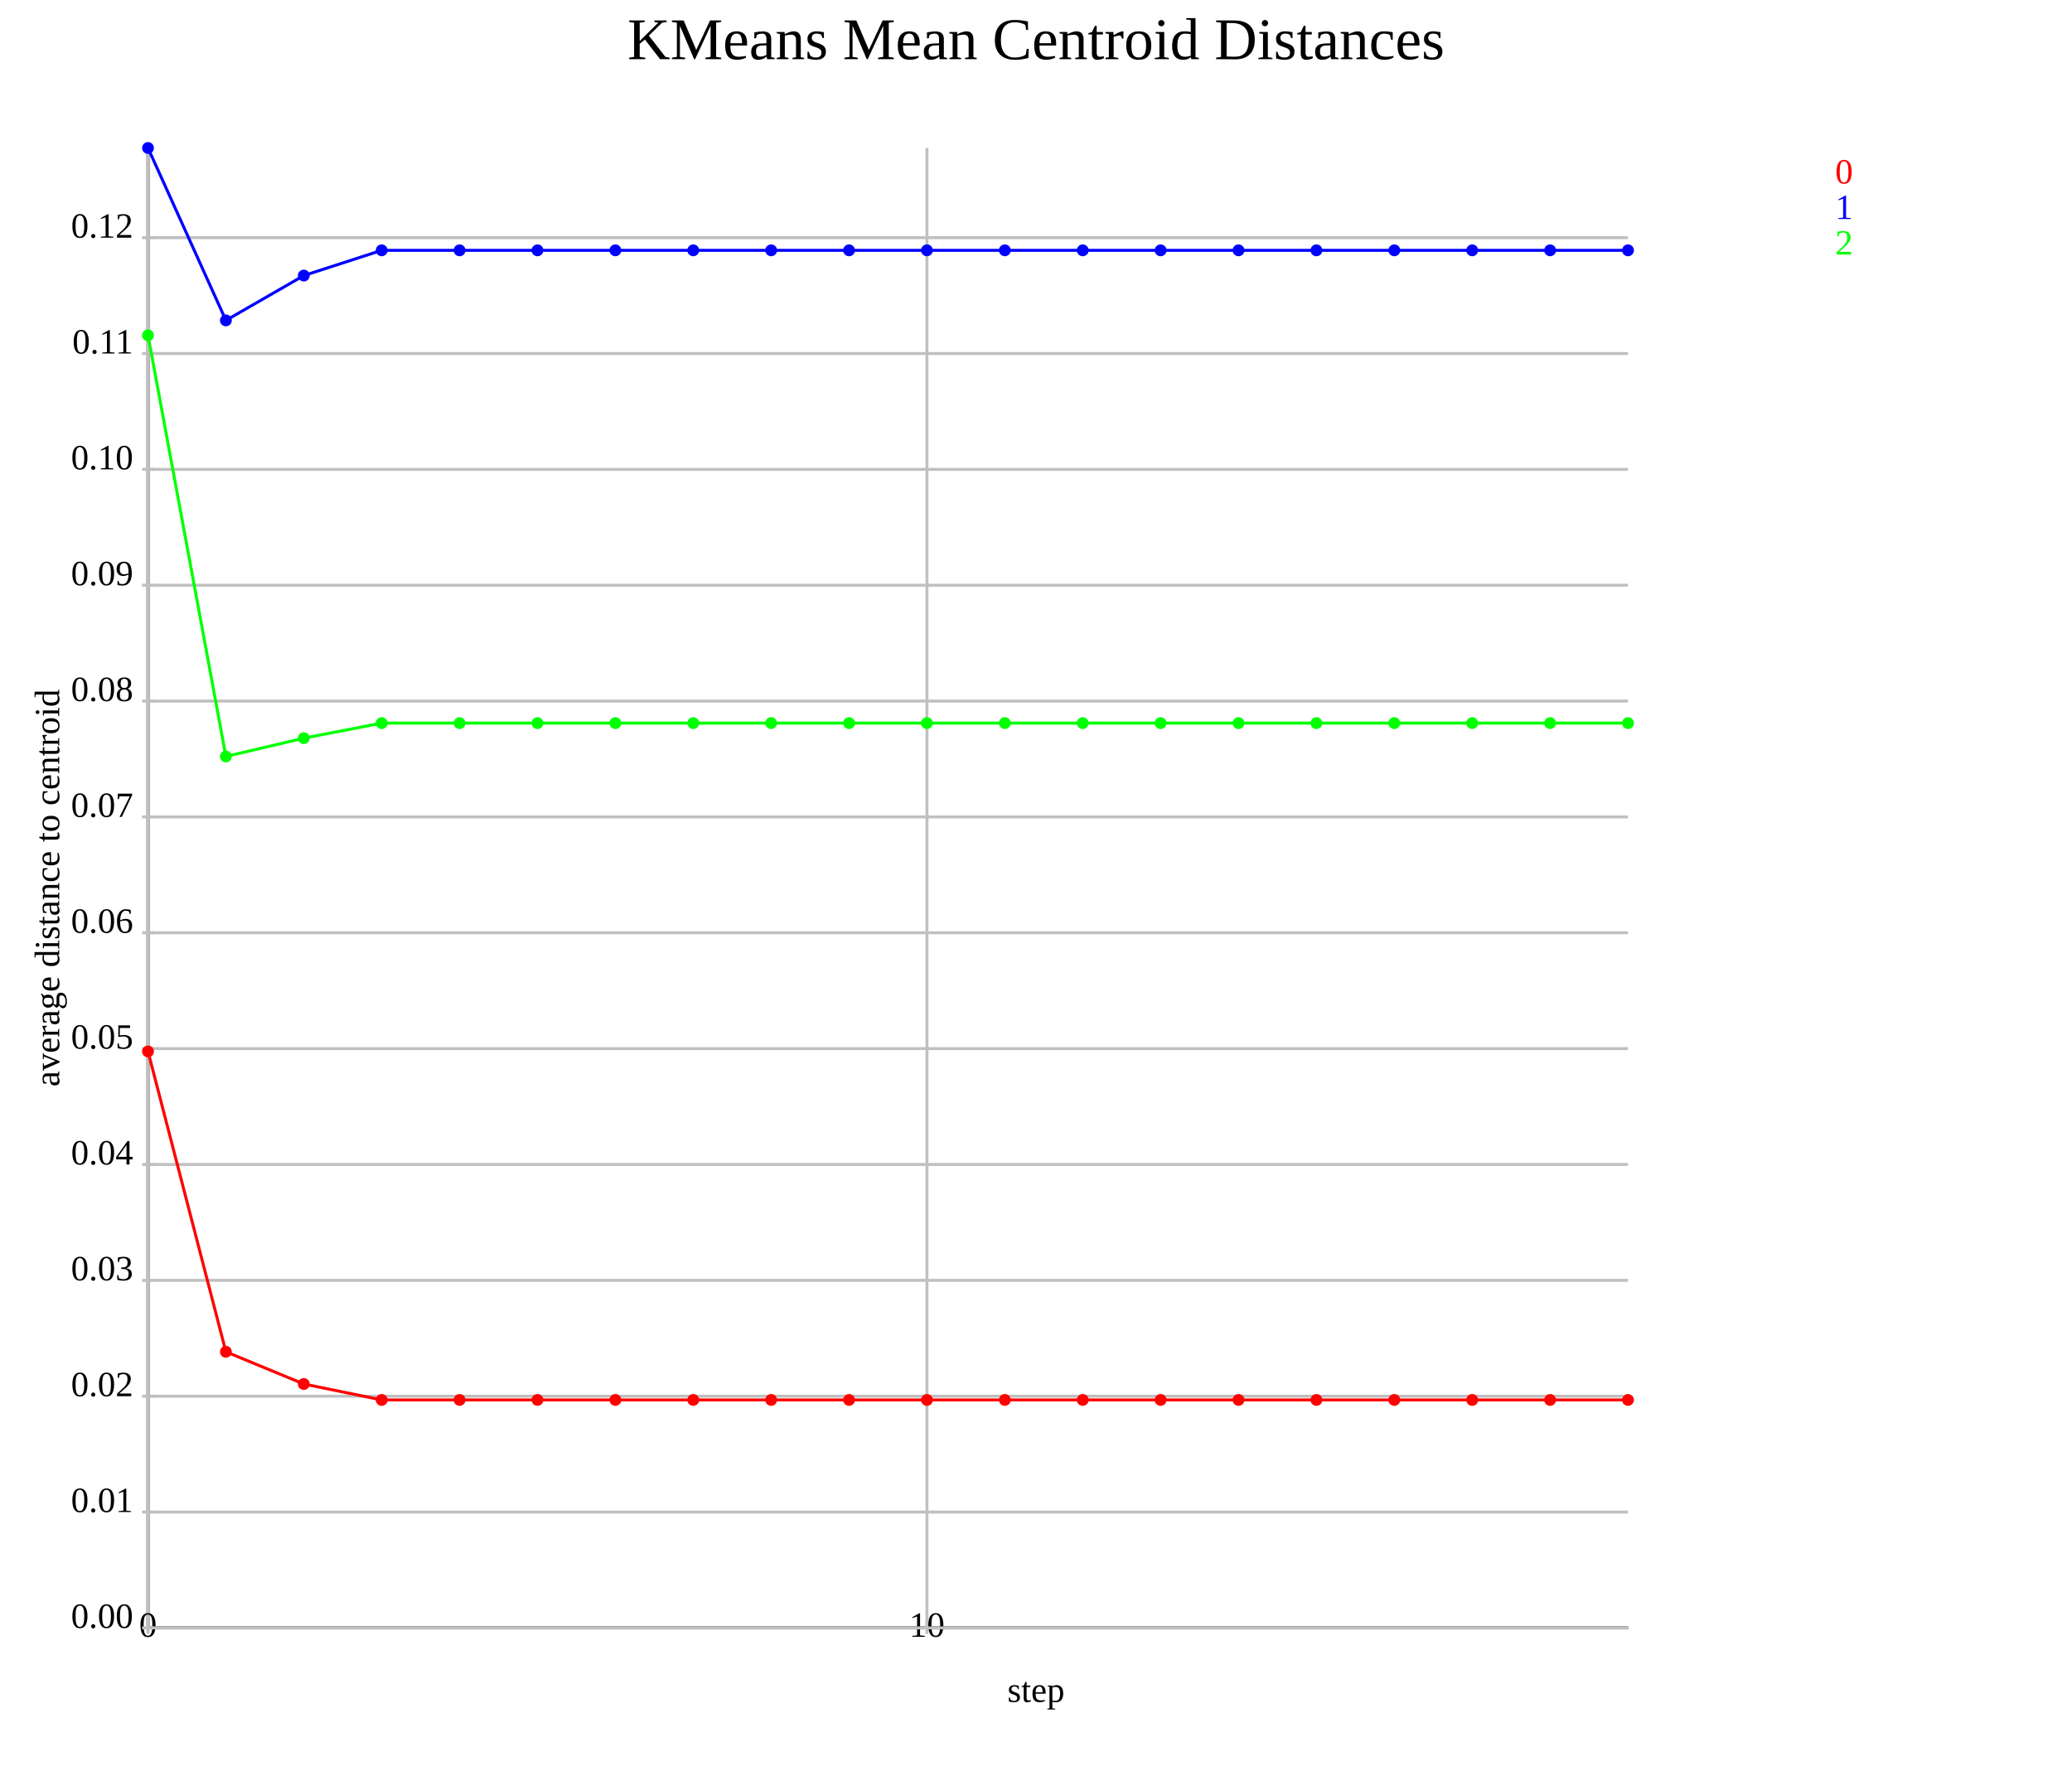
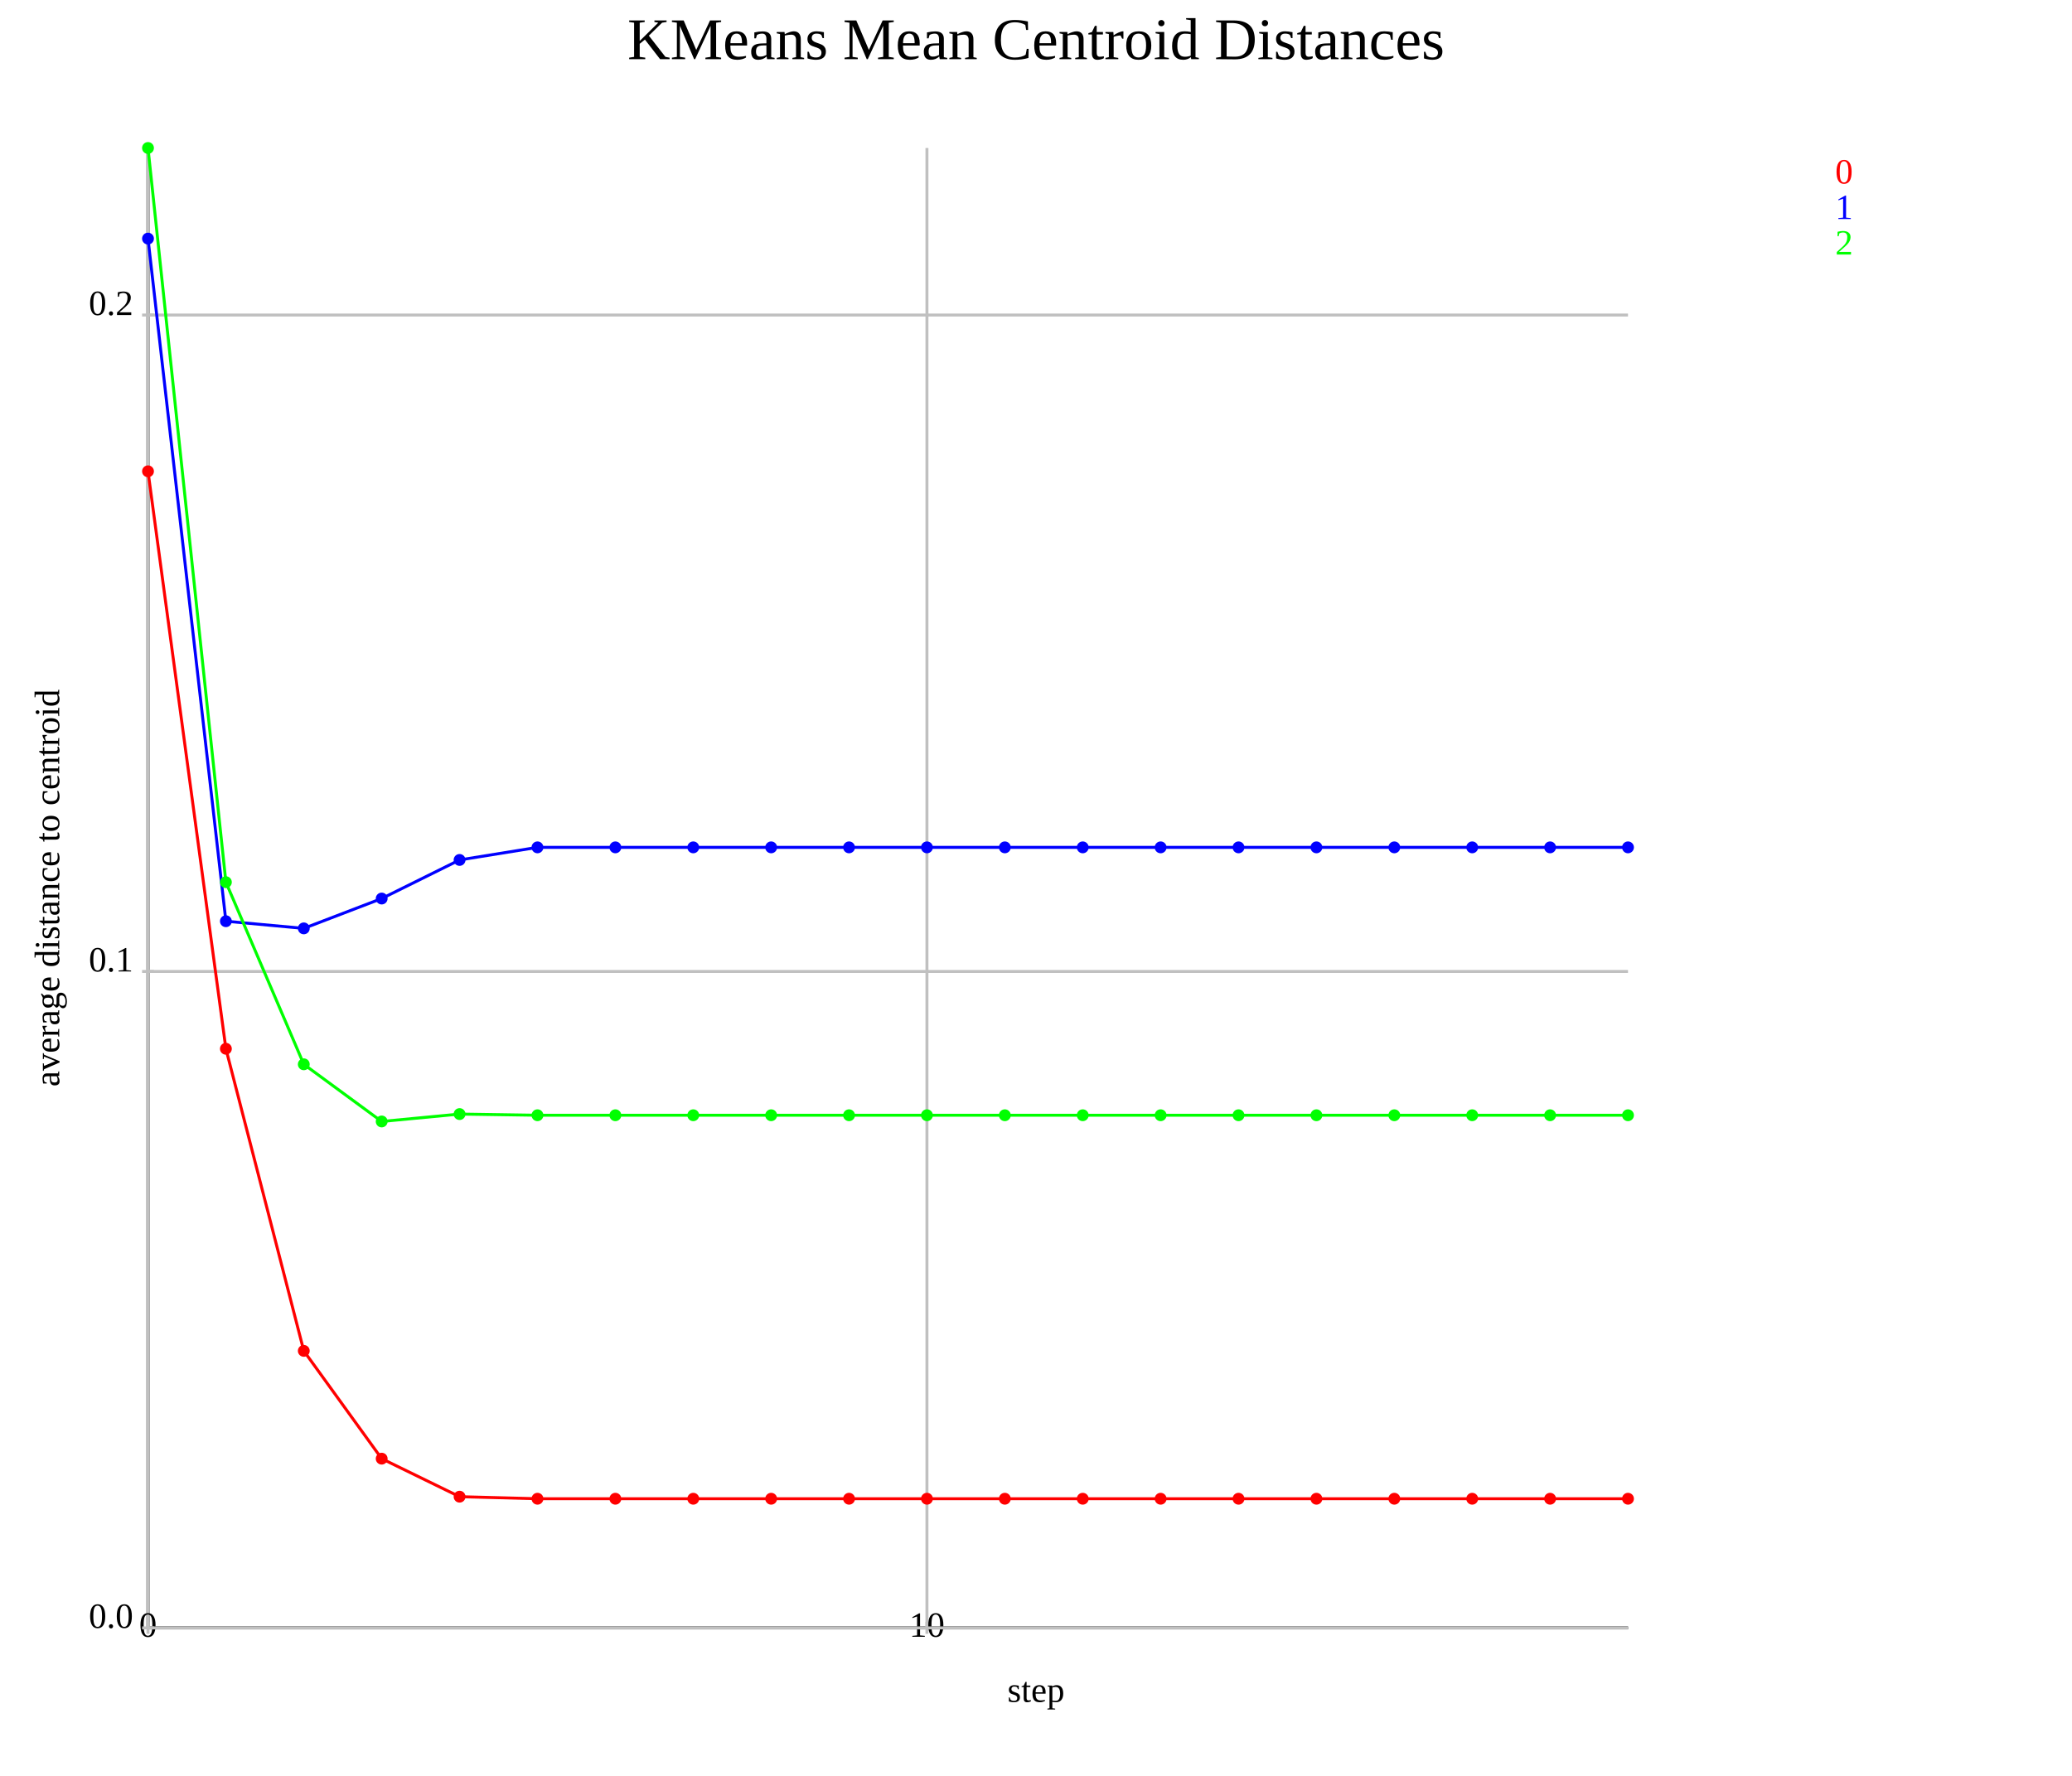
<svg xmlns="http://www.w3.org/2000/svg" version="1.1" width="700.0" height="600.0">
  <style>.caption {
  font-size: 14px;
  font-family: Georgia, serif;
}
</style>
  <line x1="50.0" y1="550.0" x2="550.0" y2="550.0" stroke="rgb(0,0,0)" stroke-width="1" />
  <line x1="50.0" y1="550.0" x2="50.0" y2="50.0" stroke="rgb(0,0,0)" stroke-width="1" />
  <line x1="50.0" y1="550.0" x2="50.0" y2="50.0" stroke="rgb(192,192,192)" stroke-width="1" />
  <line x1="50.0" y1="548.0" x2="50.0" y2="552.0" stroke="rgb(192,192,192)" stroke-width="1" />
  <text text-anchor="middle" alignment-baseline="hanging" x="50.0" y="553.0" font-size="12.0">0</text>
  <line x1="313.158" y1="550.0" x2="313.158" y2="50.0" stroke="rgb(192,192,192)" stroke-width="1" />
  <line x1="313.158" y1="548.0" x2="313.158" y2="552.0" stroke="rgb(192,192,192)" stroke-width="1" />
  <text text-anchor="middle" alignment-baseline="hanging" x="313.158" y="553.0" font-size="12.0">10</text>
  <line x1="50.0" y1="550.0" x2="550.0" y2="550.0" stroke="rgb(192,192,192)" stroke-width="1" />
-   <text text-anchor="end" alignment-baseline="middle" x="45.0" y="550.0" font-size="12.0">0.00</text>
+   <text text-anchor="end" alignment-baseline="middle" x="45.0" y="550.0" font-size="12.0">0.0</text>
  <line x1="48.0" y1="550.0" x2="52.0" y2="550.0" stroke="rgb(192,192,192)" stroke-width="1" />
-   <line x1="50.0" y1="510.858" x2="550.0" y2="510.858" stroke="rgb(192,192,192)" stroke-width="1" />
-   <text text-anchor="end" alignment-baseline="middle" x="45.0" y="510.858" font-size="12.0">0.01</text>
-   <line x1="48.0" y1="510.858" x2="52.0" y2="510.858" stroke="rgb(192,192,192)" stroke-width="1" />
-   <line x1="50.0" y1="471.716" x2="550.0" y2="471.716" stroke="rgb(192,192,192)" stroke-width="1" />
-   <text text-anchor="end" alignment-baseline="middle" x="45.0" y="471.716" font-size="12.0">0.02</text>
-   <line x1="48.0" y1="471.716" x2="52.0" y2="471.716" stroke="rgb(192,192,192)" stroke-width="1" />
-   <line x1="50.0" y1="432.573" x2="550.0" y2="432.573" stroke="rgb(192,192,192)" stroke-width="1" />
-   <text text-anchor="end" alignment-baseline="middle" x="45.0" y="432.573" font-size="12.0">0.03</text>
-   <line x1="48.0" y1="432.573" x2="52.0" y2="432.573" stroke="rgb(192,192,192)" stroke-width="1" />
-   <line x1="50.0" y1="393.431" x2="550.0" y2="393.431" stroke="rgb(192,192,192)" stroke-width="1" />
-   <text text-anchor="end" alignment-baseline="middle" x="45.0" y="393.431" font-size="12.0">0.04</text>
-   <line x1="48.0" y1="393.431" x2="52.0" y2="393.431" stroke="rgb(192,192,192)" stroke-width="1" />
-   <line x1="50.0" y1="354.289" x2="550.0" y2="354.289" stroke="rgb(192,192,192)" stroke-width="1" />
-   <text text-anchor="end" alignment-baseline="middle" x="45.0" y="354.289" font-size="12.0">0.05</text>
-   <line x1="48.0" y1="354.289" x2="52.0" y2="354.289" stroke="rgb(192,192,192)" stroke-width="1" />
-   <line x1="50.0" y1="315.147" x2="550.0" y2="315.147" stroke="rgb(192,192,192)" stroke-width="1" />
-   <text text-anchor="end" alignment-baseline="middle" x="45.0" y="315.147" font-size="12.0">0.06</text>
-   <line x1="48.0" y1="315.147" x2="52.0" y2="315.147" stroke="rgb(192,192,192)" stroke-width="1" />
-   <line x1="50.0" y1="276.004" x2="550.0" y2="276.004" stroke="rgb(192,192,192)" stroke-width="1" />
-   <text text-anchor="end" alignment-baseline="middle" x="45.0" y="276.004" font-size="12.0">0.07</text>
-   <line x1="48.0" y1="276.004" x2="52.0" y2="276.004" stroke="rgb(192,192,192)" stroke-width="1" />
-   <line x1="50.0" y1="236.862" x2="550.0" y2="236.862" stroke="rgb(192,192,192)" stroke-width="1" />
-   <text text-anchor="end" alignment-baseline="middle" x="45.0" y="236.862" font-size="12.0">0.08</text>
-   <line x1="48.0" y1="236.862" x2="52.0" y2="236.862" stroke="rgb(192,192,192)" stroke-width="1" />
-   <line x1="50.0" y1="197.72" x2="550.0" y2="197.72" stroke="rgb(192,192,192)" stroke-width="1" />
-   <text text-anchor="end" alignment-baseline="middle" x="45.0" y="197.72" font-size="12.0">0.09</text>
-   <line x1="48.0" y1="197.72" x2="52.0" y2="197.72" stroke="rgb(192,192,192)" stroke-width="1" />
-   <line x1="50.0" y1="158.578" x2="550.0" y2="158.578" stroke="rgb(192,192,192)" stroke-width="1" />
-   <text text-anchor="end" alignment-baseline="middle" x="45.0" y="158.578" font-size="12.0">0.10</text>
-   <line x1="48.0" y1="158.578" x2="52.0" y2="158.578" stroke="rgb(192,192,192)" stroke-width="1" />
-   <line x1="50.0" y1="119.435" x2="550.0" y2="119.435" stroke="rgb(192,192,192)" stroke-width="1" />
-   <text text-anchor="end" alignment-baseline="middle" x="45.0" y="119.435" font-size="12.0">0.11</text>
-   <line x1="48.0" y1="119.435" x2="52.0" y2="119.435" stroke="rgb(192,192,192)" stroke-width="1" />
-   <line x1="50.0" y1="80.293" x2="550.0" y2="80.293" stroke="rgb(192,192,192)" stroke-width="1" />
-   <text text-anchor="end" alignment-baseline="middle" x="45.0" y="80.293" font-size="12.0">0.12</text>
-   <line x1="48.0" y1="80.293" x2="52.0" y2="80.293" stroke="rgb(192,192,192)" stroke-width="1" />
-   <polyline points="50.0,355.24 76.316,456.718 102.632,467.596 128.947,472.985 155.263,472.985 181.579,472.985 207.895,472.985 234.211,472.985 260.526,472.985 286.842,472.985 313.158,472.985 339.474,472.985 365.789,472.985 392.105,472.985 418.421,472.985 444.737,472.985 471.053,472.985 497.368,472.985 523.684,472.985 550.0,472.985" fill="none" stroke="rgb(255,0,0)" stroke-width="1" />
-   <circle cx="50.0" cy="355.24" r="2" fill="rgb(255,0,0)" />
-   <circle cx="76.316" cy="456.718" r="2" fill="rgb(255,0,0)" />
-   <circle cx="102.632" cy="467.596" r="2" fill="rgb(255,0,0)" />
-   <circle cx="128.947" cy="472.985" r="2" fill="rgb(255,0,0)" />
-   <circle cx="155.263" cy="472.985" r="2" fill="rgb(255,0,0)" />
-   <circle cx="181.579" cy="472.985" r="2" fill="rgb(255,0,0)" />
-   <circle cx="207.895" cy="472.985" r="2" fill="rgb(255,0,0)" />
-   <circle cx="234.211" cy="472.985" r="2" fill="rgb(255,0,0)" />
-   <circle cx="260.526" cy="472.985" r="2" fill="rgb(255,0,0)" />
-   <circle cx="286.842" cy="472.985" r="2" fill="rgb(255,0,0)" />
-   <circle cx="313.158" cy="472.985" r="2" fill="rgb(255,0,0)" />
-   <circle cx="339.474" cy="472.985" r="2" fill="rgb(255,0,0)" />
-   <circle cx="365.789" cy="472.985" r="2" fill="rgb(255,0,0)" />
-   <circle cx="392.105" cy="472.985" r="2" fill="rgb(255,0,0)" />
-   <circle cx="418.421" cy="472.985" r="2" fill="rgb(255,0,0)" />
-   <circle cx="444.737" cy="472.985" r="2" fill="rgb(255,0,0)" />
-   <circle cx="471.053" cy="472.985" r="2" fill="rgb(255,0,0)" />
-   <circle cx="497.368" cy="472.985" r="2" fill="rgb(255,0,0)" />
-   <circle cx="523.684" cy="472.985" r="2" fill="rgb(255,0,0)" />
-   <circle cx="550.0" cy="472.985" r="2" fill="rgb(255,0,0)" />
-   <polyline points="50.0,50.0 76.316,108.244 102.632,93.103 128.947,84.576 155.263,84.576 181.579,84.576 207.895,84.576 234.211,84.576 260.526,84.576 286.842,84.576 313.158,84.576 339.474,84.576 365.789,84.576 392.105,84.576 418.421,84.576 444.737,84.576 471.053,84.576 497.368,84.576 523.684,84.576 550.0,84.576" fill="none" stroke="rgb(0,0,255)" stroke-width="1" />
-   <circle cx="50.0" cy="50.0" r="2" fill="rgb(0,0,255)" />
-   <circle cx="76.316" cy="108.244" r="2" fill="rgb(0,0,255)" />
-   <circle cx="102.632" cy="93.103" r="2" fill="rgb(0,0,255)" />
-   <circle cx="128.947" cy="84.576" r="2" fill="rgb(0,0,255)" />
-   <circle cx="155.263" cy="84.576" r="2" fill="rgb(0,0,255)" />
-   <circle cx="181.579" cy="84.576" r="2" fill="rgb(0,0,255)" />
-   <circle cx="207.895" cy="84.576" r="2" fill="rgb(0,0,255)" />
-   <circle cx="234.211" cy="84.576" r="2" fill="rgb(0,0,255)" />
-   <circle cx="260.526" cy="84.576" r="2" fill="rgb(0,0,255)" />
-   <circle cx="286.842" cy="84.576" r="2" fill="rgb(0,0,255)" />
-   <circle cx="313.158" cy="84.576" r="2" fill="rgb(0,0,255)" />
-   <circle cx="339.474" cy="84.576" r="2" fill="rgb(0,0,255)" />
-   <circle cx="365.789" cy="84.576" r="2" fill="rgb(0,0,255)" />
-   <circle cx="392.105" cy="84.576" r="2" fill="rgb(0,0,255)" />
-   <circle cx="418.421" cy="84.576" r="2" fill="rgb(0,0,255)" />
-   <circle cx="444.737" cy="84.576" r="2" fill="rgb(0,0,255)" />
-   <circle cx="471.053" cy="84.576" r="2" fill="rgb(0,0,255)" />
-   <circle cx="497.368" cy="84.576" r="2" fill="rgb(0,0,255)" />
-   <circle cx="523.684" cy="84.576" r="2" fill="rgb(0,0,255)" />
-   <circle cx="550.0" cy="84.576" r="2" fill="rgb(0,0,255)" />
-   <polyline points="50.0,113.29 76.316,255.581 102.632,249.399 128.947,244.309 155.263,244.309 181.579,244.309 207.895,244.309 234.211,244.309 260.526,244.309 286.842,244.309 313.158,244.309 339.474,244.309 365.789,244.309 392.105,244.309 418.421,244.309 444.737,244.309 471.053,244.309 497.368,244.309 523.684,244.309 550.0,244.309" fill="none" stroke="rgb(0,255,0)" stroke-width="1" />
-   <circle cx="50.0" cy="113.29" r="2" fill="rgb(0,255,0)" />
-   <circle cx="76.316" cy="255.581" r="2" fill="rgb(0,255,0)" />
-   <circle cx="102.632" cy="249.399" r="2" fill="rgb(0,255,0)" />
-   <circle cx="128.947" cy="244.309" r="2" fill="rgb(0,255,0)" />
-   <circle cx="155.263" cy="244.309" r="2" fill="rgb(0,255,0)" />
-   <circle cx="181.579" cy="244.309" r="2" fill="rgb(0,255,0)" />
-   <circle cx="207.895" cy="244.309" r="2" fill="rgb(0,255,0)" />
-   <circle cx="234.211" cy="244.309" r="2" fill="rgb(0,255,0)" />
-   <circle cx="260.526" cy="244.309" r="2" fill="rgb(0,255,0)" />
-   <circle cx="286.842" cy="244.309" r="2" fill="rgb(0,255,0)" />
-   <circle cx="313.158" cy="244.309" r="2" fill="rgb(0,255,0)" />
-   <circle cx="339.474" cy="244.309" r="2" fill="rgb(0,255,0)" />
-   <circle cx="365.789" cy="244.309" r="2" fill="rgb(0,255,0)" />
-   <circle cx="392.105" cy="244.309" r="2" fill="rgb(0,255,0)" />
-   <circle cx="418.421" cy="244.309" r="2" fill="rgb(0,255,0)" />
-   <circle cx="444.737" cy="244.309" r="2" fill="rgb(0,255,0)" />
-   <circle cx="471.053" cy="244.309" r="2" fill="rgb(0,255,0)" />
-   <circle cx="497.368" cy="244.309" r="2" fill="rgb(0,255,0)" />
-   <circle cx="523.684" cy="244.309" r="2" fill="rgb(0,255,0)" />
-   <circle cx="550.0" cy="244.309" r="2" fill="rgb(0,255,0)" />
+   <line x1="50.0" y1="328.221" x2="550.0" y2="328.221" stroke="rgb(192,192,192)" stroke-width="1" />
+   <text text-anchor="end" alignment-baseline="middle" x="45.0" y="328.221" font-size="12.0">0.1</text>
+   <line x1="48.0" y1="328.221" x2="52.0" y2="328.221" stroke="rgb(192,192,192)" stroke-width="1" />
+   <line x1="50.0" y1="106.441" x2="550.0" y2="106.441" stroke="rgb(192,192,192)" stroke-width="1" />
+   <text text-anchor="end" alignment-baseline="middle" x="45.0" y="106.441" font-size="12.0">0.2</text>
+   <line x1="48.0" y1="106.441" x2="52.0" y2="106.441" stroke="rgb(192,192,192)" stroke-width="1" />
+   <polyline points="50.0,159.236 76.316,354.336 102.632,456.405 128.947,492.826 155.263,505.669 181.579,506.363 207.895,506.363 234.211,506.363 260.526,506.363 286.842,506.363 313.158,506.363 339.474,506.363 365.789,506.363 392.105,506.363 418.421,506.363 444.737,506.363 471.053,506.363 497.368,506.363 523.684,506.363 550.0,506.363" fill="none" stroke="rgb(255,0,0)" stroke-width="1" />
+   <circle cx="50.0" cy="159.236" r="2" fill="rgb(255,0,0)" />
+   <circle cx="76.316" cy="354.336" r="2" fill="rgb(255,0,0)" />
+   <circle cx="102.632" cy="456.405" r="2" fill="rgb(255,0,0)" />
+   <circle cx="128.947" cy="492.826" r="2" fill="rgb(255,0,0)" />
+   <circle cx="155.263" cy="505.669" r="2" fill="rgb(255,0,0)" />
+   <circle cx="181.579" cy="506.363" r="2" fill="rgb(255,0,0)" />
+   <circle cx="207.895" cy="506.363" r="2" fill="rgb(255,0,0)" />
+   <circle cx="234.211" cy="506.363" r="2" fill="rgb(255,0,0)" />
+   <circle cx="260.526" cy="506.363" r="2" fill="rgb(255,0,0)" />
+   <circle cx="286.842" cy="506.363" r="2" fill="rgb(255,0,0)" />
+   <circle cx="313.158" cy="506.363" r="2" fill="rgb(255,0,0)" />
+   <circle cx="339.474" cy="506.363" r="2" fill="rgb(255,0,0)" />
+   <circle cx="365.789" cy="506.363" r="2" fill="rgb(255,0,0)" />
+   <circle cx="392.105" cy="506.363" r="2" fill="rgb(255,0,0)" />
+   <circle cx="418.421" cy="506.363" r="2" fill="rgb(255,0,0)" />
+   <circle cx="444.737" cy="506.363" r="2" fill="rgb(255,0,0)" />
+   <circle cx="471.053" cy="506.363" r="2" fill="rgb(255,0,0)" />
+   <circle cx="497.368" cy="506.363" r="2" fill="rgb(255,0,0)" />
+   <circle cx="523.684" cy="506.363" r="2" fill="rgb(255,0,0)" />
+   <circle cx="550.0" cy="506.363" r="2" fill="rgb(255,0,0)" />
+   <polyline points="50.0,80.614 76.316,311.241 102.632,313.664 128.947,303.58 155.263,290.54 181.579,286.291 207.895,286.291 234.211,286.291 260.526,286.291 286.842,286.291 313.158,286.291 339.474,286.291 365.789,286.291 392.105,286.291 418.421,286.291 444.737,286.291 471.053,286.291 497.368,286.291 523.684,286.291 550.0,286.291" fill="none" stroke="rgb(0,0,255)" stroke-width="1" />
+   <circle cx="50.0" cy="80.614" r="2" fill="rgb(0,0,255)" />
+   <circle cx="76.316" cy="311.241" r="2" fill="rgb(0,0,255)" />
+   <circle cx="102.632" cy="313.664" r="2" fill="rgb(0,0,255)" />
+   <circle cx="128.947" cy="303.58" r="2" fill="rgb(0,0,255)" />
+   <circle cx="155.263" cy="290.54" r="2" fill="rgb(0,0,255)" />
+   <circle cx="181.579" cy="286.291" r="2" fill="rgb(0,0,255)" />
+   <circle cx="207.895" cy="286.291" r="2" fill="rgb(0,0,255)" />
+   <circle cx="234.211" cy="286.291" r="2" fill="rgb(0,0,255)" />
+   <circle cx="260.526" cy="286.291" r="2" fill="rgb(0,0,255)" />
+   <circle cx="286.842" cy="286.291" r="2" fill="rgb(0,0,255)" />
+   <circle cx="313.158" cy="286.291" r="2" fill="rgb(0,0,255)" />
+   <circle cx="339.474" cy="286.291" r="2" fill="rgb(0,0,255)" />
+   <circle cx="365.789" cy="286.291" r="2" fill="rgb(0,0,255)" />
+   <circle cx="392.105" cy="286.291" r="2" fill="rgb(0,0,255)" />
+   <circle cx="418.421" cy="286.291" r="2" fill="rgb(0,0,255)" />
+   <circle cx="444.737" cy="286.291" r="2" fill="rgb(0,0,255)" />
+   <circle cx="471.053" cy="286.291" r="2" fill="rgb(0,0,255)" />
+   <circle cx="497.368" cy="286.291" r="2" fill="rgb(0,0,255)" />
+   <circle cx="523.684" cy="286.291" r="2" fill="rgb(0,0,255)" />
+   <circle cx="550.0" cy="286.291" r="2" fill="rgb(0,0,255)" />
+   <polyline points="50.0,50.0 76.316,298.054 102.632,359.584 128.947,378.899 155.263,376.402 181.579,376.796 207.895,376.796 234.211,376.796 260.526,376.796 286.842,376.796 313.158,376.796 339.474,376.796 365.789,376.796 392.105,376.796 418.421,376.796 444.737,376.796 471.053,376.796 497.368,376.796 523.684,376.796 550.0,376.796" fill="none" stroke="rgb(0,255,0)" stroke-width="1" />
+   <circle cx="50.0" cy="50.0" r="2" fill="rgb(0,255,0)" />
+   <circle cx="76.316" cy="298.054" r="2" fill="rgb(0,255,0)" />
+   <circle cx="102.632" cy="359.584" r="2" fill="rgb(0,255,0)" />
+   <circle cx="128.947" cy="378.899" r="2" fill="rgb(0,255,0)" />
+   <circle cx="155.263" cy="376.402" r="2" fill="rgb(0,255,0)" />
+   <circle cx="181.579" cy="376.796" r="2" fill="rgb(0,255,0)" />
+   <circle cx="207.895" cy="376.796" r="2" fill="rgb(0,255,0)" />
+   <circle cx="234.211" cy="376.796" r="2" fill="rgb(0,255,0)" />
+   <circle cx="260.526" cy="376.796" r="2" fill="rgb(0,255,0)" />
+   <circle cx="286.842" cy="376.796" r="2" fill="rgb(0,255,0)" />
+   <circle cx="313.158" cy="376.796" r="2" fill="rgb(0,255,0)" />
+   <circle cx="339.474" cy="376.796" r="2" fill="rgb(0,255,0)" />
+   <circle cx="365.789" cy="376.796" r="2" fill="rgb(0,255,0)" />
+   <circle cx="392.105" cy="376.796" r="2" fill="rgb(0,255,0)" />
+   <circle cx="418.421" cy="376.796" r="2" fill="rgb(0,255,0)" />
+   <circle cx="444.737" cy="376.796" r="2" fill="rgb(0,255,0)" />
+   <circle cx="471.053" cy="376.796" r="2" fill="rgb(0,255,0)" />
+   <circle cx="497.368" cy="376.796" r="2" fill="rgb(0,255,0)" />
+   <circle cx="523.684" cy="376.796" r="2" fill="rgb(0,255,0)" />
+   <circle cx="550.0" cy="376.796" r="2" fill="rgb(0,255,0)" />
  <text x="350.0" y="20.0" text-anchor="middle" fill="rgb(0,0,0)" font-size="20.0">KMeans Mean Centroid Distances</text>
  <text x="350.0" y="575.0" text-anchor="middle" fill="rgb(0,0,0)" font-size="12.0">step</text>
  <text transform="rotate(-90.0 20.0 300.0)" x="20.0" y="300.0" text-anchor="middle" fill="rgb(0,0,0)" font-size="12.0">average distance to centroid</text>
  <text x="620" y="62" fill="rgb(255,0,0)" font-size="12">0</text>
  <text x="620" y="74" fill="rgb(0,0,255)" font-size="12">1</text>
  <text x="620" y="86" fill="rgb(0,255,0)" font-size="12">2</text>
      Sorry, your browser does not support inline SVG.
    </svg>
